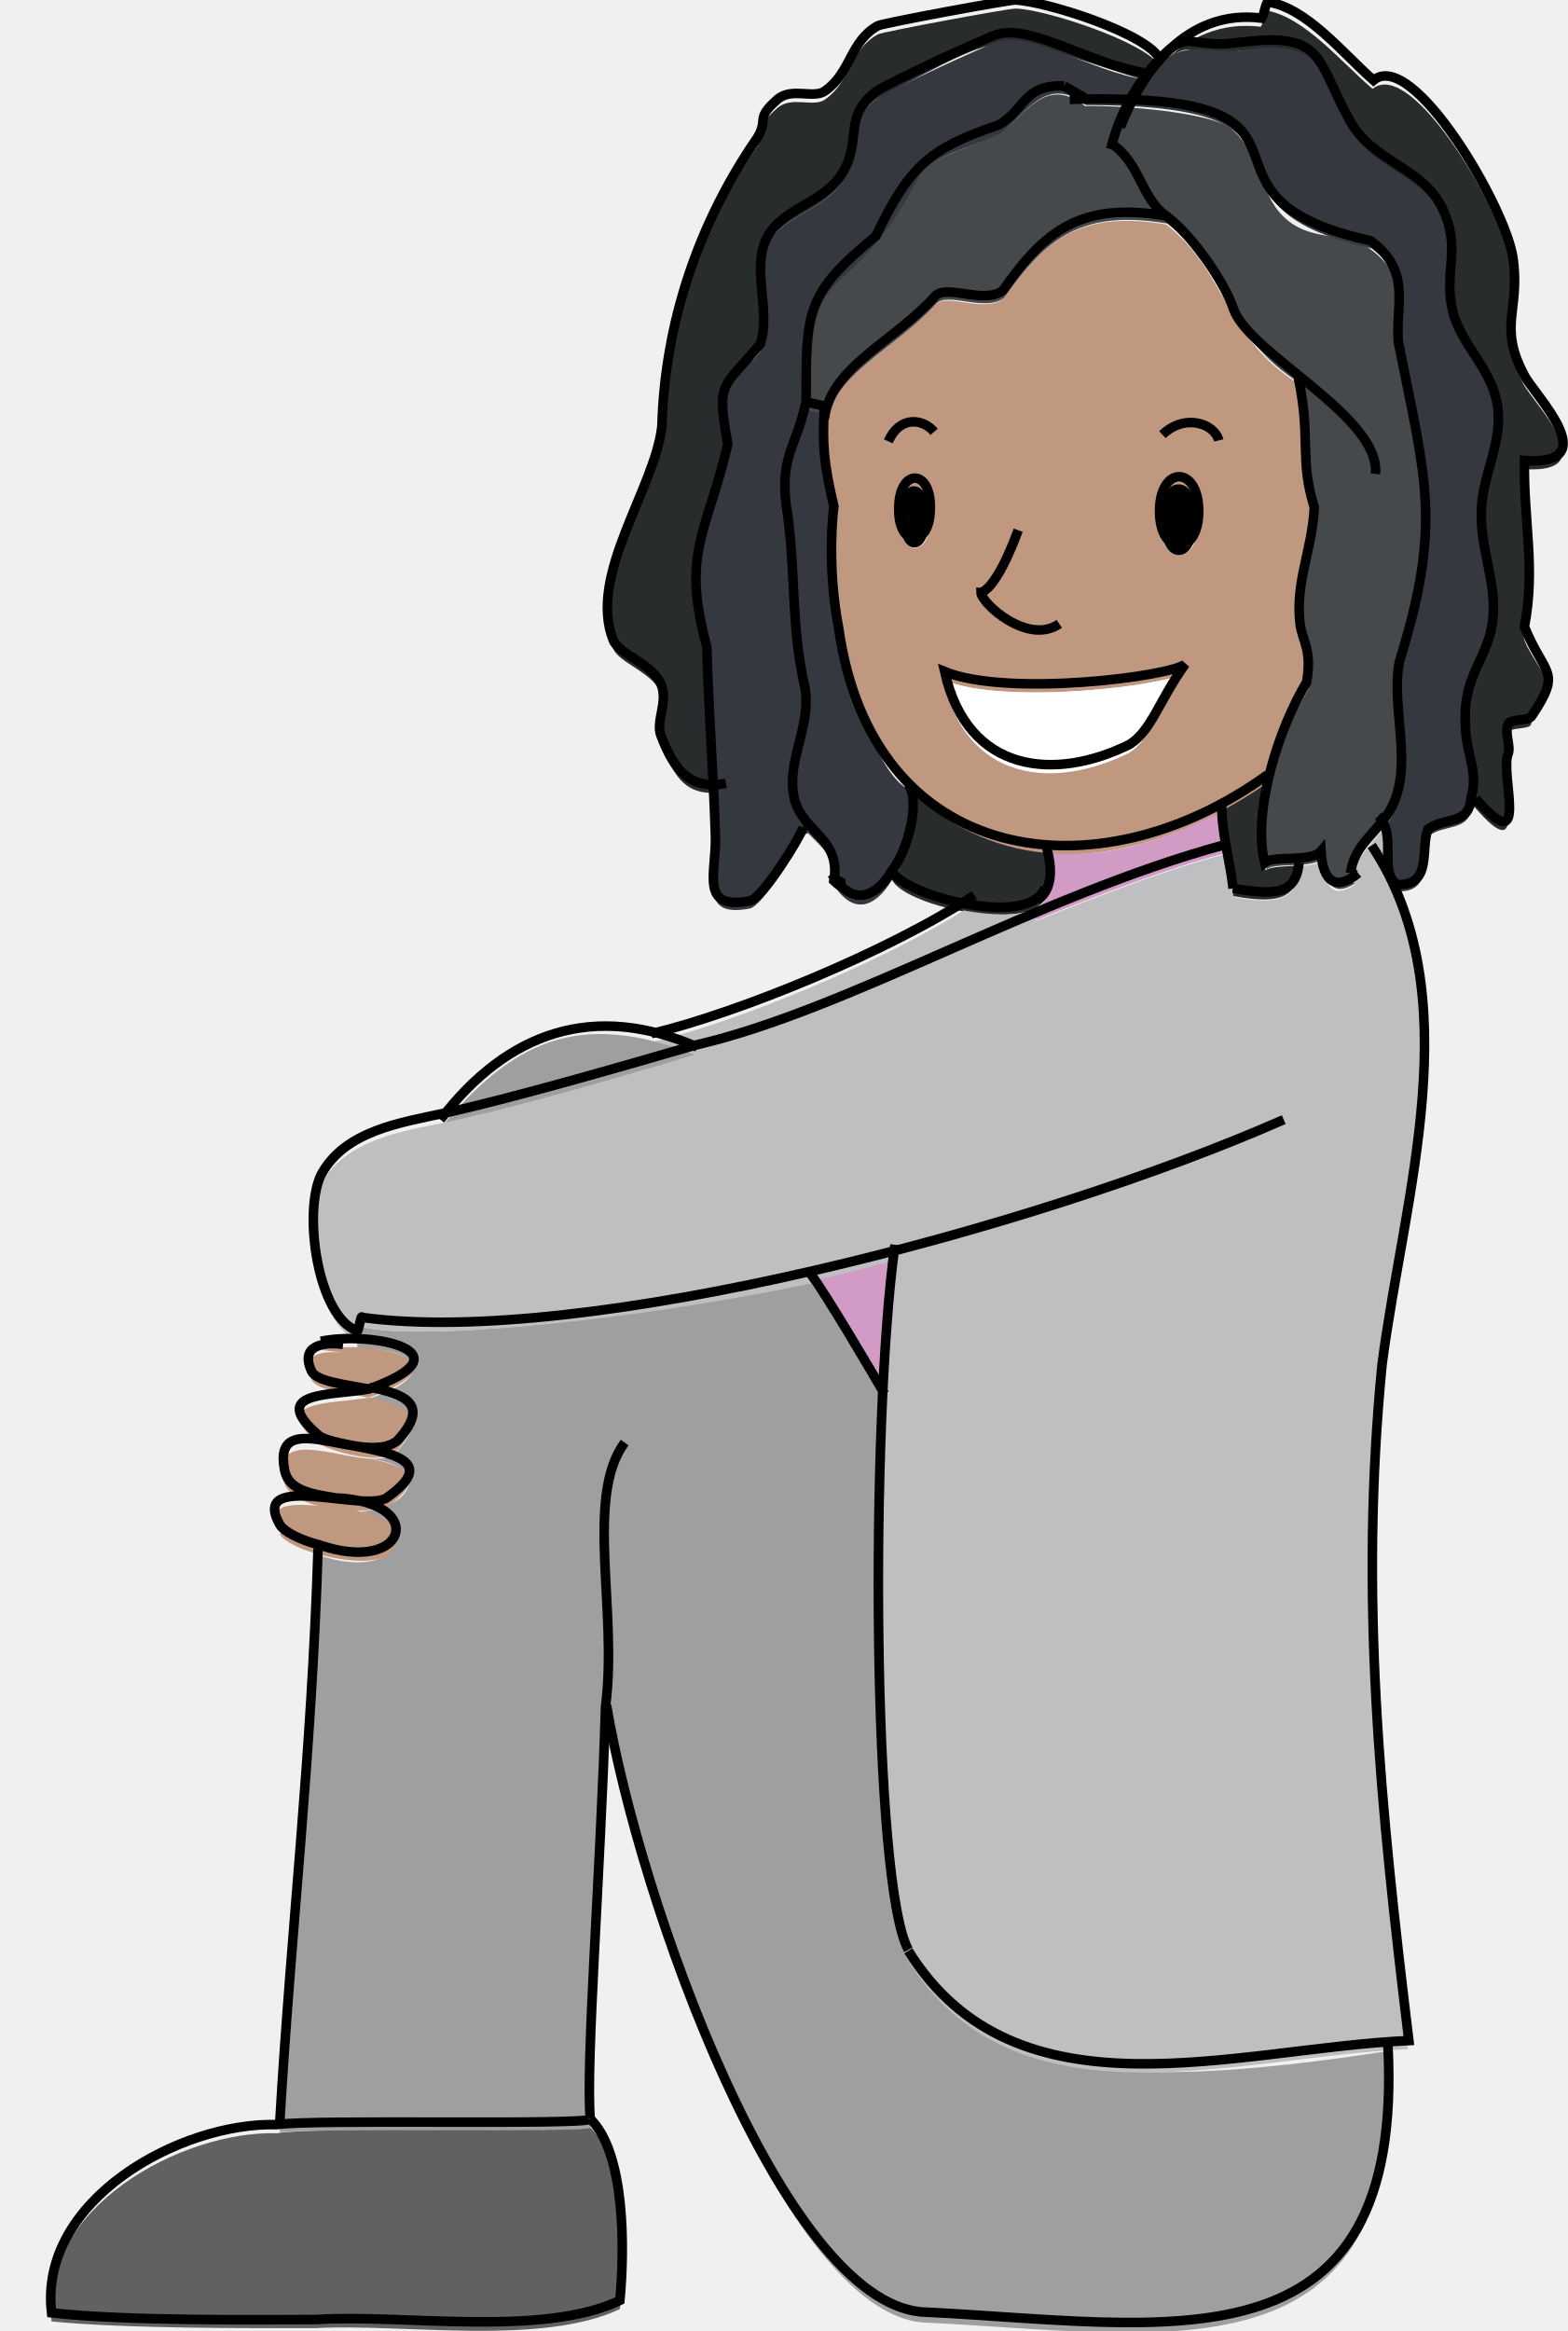
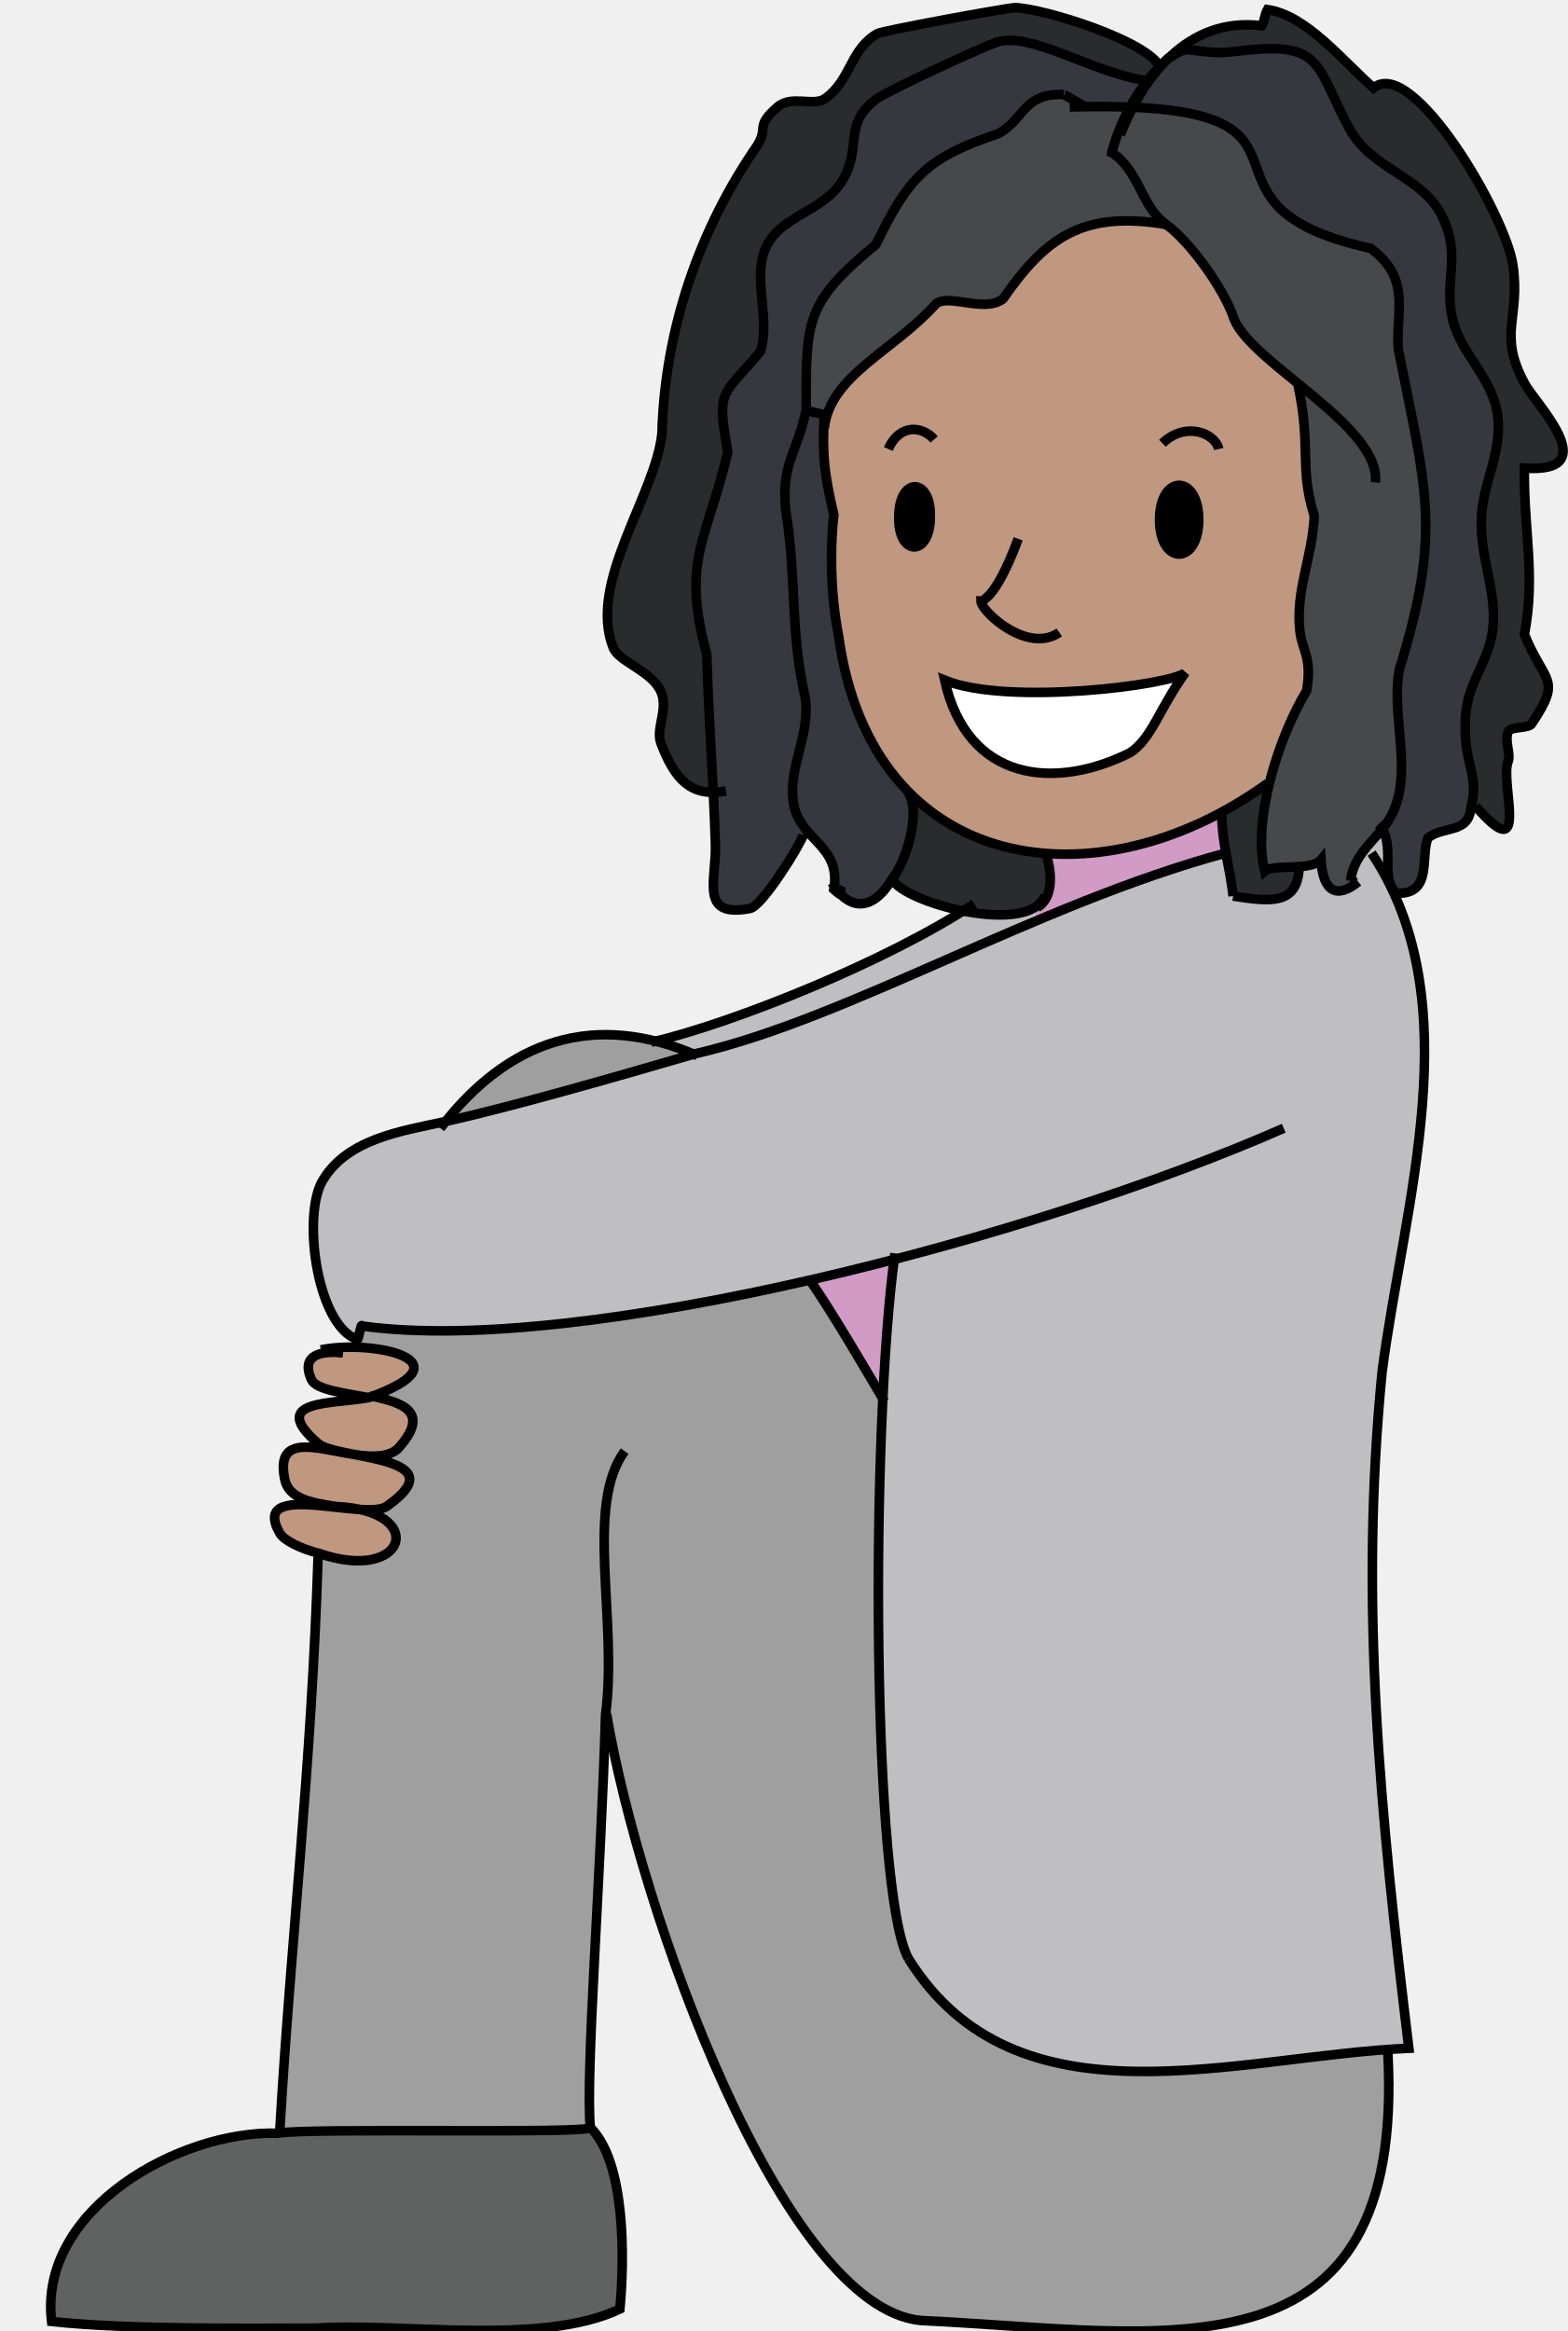
<svg xmlns="http://www.w3.org/2000/svg" id="USA" width="164.1" height="244" viewBox="0 0 164.1 244">
  <defs>
    <style>.cls-1{fill:none;stroke:#000;stroke-miterlimit:10;}.cls-2{fill:#606161;}.cls-2,.cls-3,.cls-4,.cls-5,.cls-6,.cls-7,.cls-8,.cls-9,.cls-10,.cls-11{stroke-width:0px;}.cls-3{fill:#282c2d;}.cls-4{fill:#46494c;}.cls-5{fill:#35393f;}.cls-6{fill:#d29bc6;}.cls-7{fill:#bfbfc1;}.cls-8{fill:#c0977f;}.cls-9{fill:#a09f9f;}.cls-10{fill:#fff;}.cls-11{fill:#010101;}</style>
  </defs>
-   <path class="cls-3" d="m159.5,66.5c.1,1.4,2.6,4.4,2.6,5.1-.2,2.8-1.4,2.7-1.8,4.2-.1.6-2.3.3-2.5.9-.4,1,.3,2.3,0,3.1-.9,2.1,2.4,11.4-3.4,4.7,0,0-.5,0-.5,0,.9-3.2-.7-4.5-.6-8.7,0-4.4,2.5-6.2,2.9-10.1.4-4-1.4-7.4-1.2-11.5.1-3.5,2.2-6.9,1.7-10.7-.5-3.9-3.8-6.4-4.7-10-1-4.1.9-6.5-1-10.6-2-4.5-7.4-5-9.8-9.4-3.4-6.2-2.7-9-10.2-8.3-3.3.3-2.8.5-6.7,0-.5,0-1.2.3-2,.9,2.3-2.2,5.5-3.8,9.7-3.3.3-.5.3-1.2.6-1.7,4,.7,7.8,5.4,11.1,8.2,4.2-3.4,13.9,13.4,14.6,18.6.8,5.5-1.5,7.1,1.2,12.3,1,2,8.7,9.5,0,8.9-.2,6.3,1.1,11.1,0,17.4Z" />
-   <path class="cls-9" d="m63.4,179.5h0c-.6,17-2.1,37.5-1.6,43.2.1.6-29.2,0-32.5.5,1.1-20.6,3.2-38.1,4.1-60.4,9.2,3.1,11.5-4.5,1.8-4.9,6.2,1.7,11.6-4.1,3.6-5.2,1.2,0,2.1,0,2.7-.7,3.6-3.9.6-4.9-2.9-5.6,7.2-2.2,5.4-5.4-1.2-5.2v-.8c.2,0,.4-1.8.5-1.5,6.3,1.6,30-1,47-4.6,1.7,2.4,6.4,10.3,7.5,12.2-.7,57.9-6.9,77.5,52.9,68.2,2.1,35.3-23.2,29.6-48.8,28.4-14.5-1.4-29.4-42.8-32.9-63.5h-.1Z" />
-   <path class="cls-8" d="m127.9,85c-18.3,9.5-36.5,4-40.1-18.4-1.4-6.7-.5-12.7-.5-12.7-1-4.2-1.2-5.8-1.1-9.1h.1c.5-5.4,7.3-8.1,11.6-12.9,1.2-1.3,5.1.9,7.1-.6,4.4-6.3,8.2-9.3,17.1-7.8,6.3,4.9,6.1,11.9,13.9,16.7,0,0,0,0,0,0,1.4,6.5.1,8.6,1.7,13.7-.2,4.4-2,7.8-1.5,12.1,2.9,6.7-2.4,9.2-3.2,16h-.2c-1.7,1.1-3.3,2.1-4.8,2.9Zm-2.4-30.5c0-4.8-4.1-4.8-4.1,0,0,4.8,4.1,4.8,4.1,0Zm-7.3,24.3c2.3-1.4,3-4.5,5.8-8.4-1.3,1.3-18.6,3.5-25.2.8,2.3,10.6,11.6,11.4,19.4,7.6Zm-20.8-24.6c0-4.2-3.4-4.2-3.3,0,0,4.2,3.4,4.2,3.3,0Z" />
-   <path class="cls-3" d="m135.9,90.6c.1,3.9-2.8,3.9-6.8,3.2-.3-2.9-1.2-5.6-1.2-8.9,1.6-.9,3.2-1.8,4.8-3h.2c-.6,3.3-1,7.1-.4,9.2.5-.4,2-.4,3.4-.5Z" />
-   <path class="cls-6" d="m128.3,89.3c-6.4,1.7-13.3,4.4-19.8,7l-.4-1.1c2.8-.9,1.6-5.1,1.5-5.9,5.3.5,11.4-.7,18.3-4.4,0,1.7.2,3.1.4,4.4Z" />
-   <path class="cls-11" d="m123.4,50.7c2.7,0,2.6,7.5,0,7.4-2.6,0-2.6-7.5,0-7.4Z" />
-   <path class="cls-10" d="m124,70.4c-2.8,3.9-3.5,6.9-5.8,8.4-7.8,3.9-17,3.1-19.4-7.6,6.6,2.7,23.8.5,25.2-.8Z" />
-   <path class="cls-3" d="m121.5,6.9c-.5.5-.9,1-1.4,1.6-16.7-5.2-13.3-6-28.4,1.9-3.5,2.7-1.4,5-3.5,8.5-2.1,3.4-6.6,3.6-8.1,7.2-1.7,8.1,2.7,8-4.3,15.3.8,7.6-.5,10-2.9,16.6.1,8.4,1.9,16.9,1.7,25-3.1,0-4.1-2-5.4-5.1-.6-1.5.8-3.5,0-5.4-1-2.2-4.4-3.1-5-4.6-2.7-6.8,4.4-15.9,5.1-22.4.3-10.9,3.9-21.4,10-30.2,1.2-2-.3-1.9,2.1-4,1.5-1.3,3.8,0,5-.9,2.7-1.9,2.6-5.2,5.5-6.8.6-.3,13.6-2.7,14.4-2.7,2.9,0,13.7,3.5,15.1,6Z" />
-   <path class="cls-4" d="m146.5,70.2c4.6-14.5,2.8-18.9-.1-33.5-.3-4.1,1.4-7.4-2.9-10.6-2.7-2-6.3-.6-9.2-3.5-2.5-2.5-2.4-6.8-5.5-9.2-2.1-1.6-11.2-2.4-15.2-2.3h0c-4.2-3.3-6.2,1-9,2.9-2.4,1.3-6.1,2-8.2,4-8.3,16-12,7.2-11.8,24.9l1.7.4c0,.5,0,1,0,1.4h.1c.5-5.4,7.3-8.1,11.6-12.9,1.2-1.3,5.1.9,7.1-.6,4.4-6.3,8.2-9.3,17.1-7.8,6.3,4.9,6.1,11.9,13.9,16.7,0,0,0,0,0,0,1.4,6.5.1,8.6,1.7,13.7-.2,4.4-2,7.8-1.5,12.1.2,1.9,1.3,2.7.7,6.2-2.9,4.8-5.7,13.4-4.4,18.9.9-.8,4.9,0,5.9-1.2.2,3.1,1.4,4.1,3.6,2.5l-.6-.2c.3-2.4,1.9-3.7,3.3-5.4,3.9-4.6.8-11.3,1.8-16.7Z" />
-   <path class="cls-4" d="m146.3,93.4c-.3-.6-.5-1.2-.9-1.7,0,.9.2,1.6.9,1.7Z" />
-   <path class="cls-3" d="m109.2,94.4c-2.6,3.1-14.6.3-15.8-2.3h0s0,0,0,0h0c1.6-2,3-7.1,1.7-9l.3-.3c3.6,3.4,8.4,6,14.3,6.5-.2.9,1.3,2.8-.4,5Z" />
-   <path class="cls-7" d="m148.9,118.7c.3-10.8.2-16.3-2.6-25.3-1.8-1.1-.2-4.6-1.6-6.5-1.3,1.7-2.9,3-3.3,5.4l.6.2c-2.2,1.6-3.4.6-3.6-2.5-.4.5-1.4.6-2.5.7.1,3.9-2.8,3.9-6.8,3.2-.1-1.4-.5-2.9-.8-4.5-6.4,1.7-13.3,4.4-19.8,7l-.4-1.1c-1.6.6-4.5.5-7.2,0-8.5,5.4-24.1,11.8-32.4,13.7,1.3.3,2.8.8,4.3,1.4-8.6,2.6-19.4,5.7-26.2,7.1-4.5.9-10.5,1.8-13,6.5-1.9,4-.3,14.9,3.8,16.3.2.2.4-1.8.5-1.4,7.7,1.9,39.2-2,55.6-6.7-2.3,18.5-2.2,66.3,1.5,72.9,11.3,18.2,34.3,10.2,52.4,9.4-4.6-32.8-5.7-63.3,1.4-95.6Z" />
-   <path class="cls-11" d="m95.7,50.9c2.2,0,2.2,6.5,0,6.4-2.1,0-2.1-6.5,0-6.4Z" />
-   <path class="cls-5" d="m156.8,43.4c-.5-3.9-3.8-6.4-4.7-10-1-4.1.9-6.5-1-10.6-2-4.5-7.4-5-9.8-9.4-3.4-6.2-2.7-9-10.2-8.3-4.6,1-7.7-1.9-11,3.3-6.1-1-12.1-5.2-15.7-4-1.3.4-11.5,5.1-12.7,6-3.5,2.7-1.4,5-3.5,8.5-2.1,3.4-6.6,3.6-8.1,7.2-1.3,3.2.6,7.4-.5,10.7-4,4.8-4.6,3.8-3.4,10.5-2.2,9.4-4.9,11.3-2.2,21.2.2,7.2.7,13.1.9,19.9.1,3.8-1.7,7.7,3.6,6.7,1.3-.2,5.3-6.7,5.6-7.7l.5-.2c1.4,1.5,3.1,2.6,2.8,5.6,1.9,2.8,4.1,2.4,6-.7h0c1.6-2,3-7.1,1.7-9l.3-.3c-5.5-2.4-9.8-23.8-8-29-1.1-4.7-1.2-6.5-1-10.5l-1.7-.4c-.1-17.7,3.5-8.9,11.8-24.9,2.1-2.1,5.8-2.7,8.2-4,2.7-2,4.8-6.3,9-3h0c28.5,0,8.6,10.3,29.9,15,4.3,3.2,2.6,6.5,2.9,10.6.3,4.2,1.3,7.3,2.3,11.5,2.4,9.1-.7,13.7-2.2,22-1,5.4,2.1,12.1-1.8,16.7,1.2,2.3.2,4.6,1.6,6.5,3.7.1,2.4-3.8,3.2-5.8,1.7-1.3,4.3-.4,4.5-3.2.9-3.2-.7-4.5-.6-8.7,0-4.4,2.5-6.2,2.9-10.1.4-4-1.4-7.4-1.2-11.5.1-3.5,2.2-6.9,1.7-10.7Z" />
-   <path class="cls-6" d="m93.5,132c-.5,2.9-.8,8-1.1,14.3-1.1-1.9-5.8-9.8-7.5-12.2,2.8-.6,5.4-1.3,8.6-2.1Z" />
-   <path class="cls-9" d="m68.5,109c1.3.3,2.8.8,4.3,1.4-8.6,2.6-19.4,5.7-26.2,7.1,6.4-7.5,12.4-10.9,21.9-8.5Z" />
-   <path class="cls-2" d="m61.8,222.7c3.7,3.6,3.6,13.8,3.1,19-8.2,3.9-22.8,1.5-31.8,2-5.6,0-19.6.1-27.7-.7-1.4-11.8,13.6-20,23.6-19.7,3.3-.7,32.7,0,32.8-.6Z" />
-   <path class="cls-8" d="m41.5,151.9c3.6-3.9.6-4.9-2.9-5.6,10.9-3.9.2-6.1-5-5l2.3.3c-2.1-.2-4.5,0-3.3,2.8.5,1.1,3.4,1.4,6,1.9-3.9.7-10.6.2-5.3,4.8,1,.6,6.5,2.5,8.2.8Z" />
-   <path class="cls-8" d="m29.3,160.6c.4.7,2.1,1.6,4.1,2.1h0c3.6,1,8.1,1.2,8.1-1.5,0-2.6-3.3-2.9-6.3-3.4-3.9-.4-7.9-.9-5.8,2.7Z" />
-   <path class="cls-8" d="m29.7,155c.6,3.2,8.8,3.6,10.9,2.7,4.4-3.2,1.6-4.3-1.8-5-4-.2-10.2-3.1-9.1,2.3Z" />
-   <path class="cls-1" d="m134.4,117.2c-25.9,11.4-73.4,23.9-96.5,20.7-.1-.4-.4,1.7-.5,1.4-4.1-1.4-5.7-12.3-3.8-16.3,2.5-4.7,8.5-5.5,13-6.5,6.8-1.5,17.6-4.6,26.2-7.1,16.1-3.7,35.6-15.6,55.5-21" />
-   <path class="cls-1" d="m143.6,88.5c10.4,15.6,3.4,36.6,1.1,54.3-2.4,24.3-.2,46.1,2.8,70.8-18.1.8-41.1,8.8-52.4-9.4" />
-   <path class="cls-1" d="m93.7,130.3c-2.6,18.6-2.4,66.9,1.4,73.8" />
-   <path class="cls-1" d="m61.8,221.8c0,.7-29.4,0-32.8.6-10.1-.3-25,7.9-23.6,19.7,8.1.9,22.1.7,27.7.7,9-.6,23.6,1.9,31.8-2,.5-5.3.6-15.4-3.1-19" />
-   <path class="cls-1" d="m33.3,162.1c-.7,22.2-2.8,39.4-4,59.9" />
-   <path class="cls-1" d="m61.8,221.8c-.5-5.7,1.1-26.2,1.6-43.2h0c1.3-10-2.2-21.9,2-27.6" />
-   <path class="cls-1" d="m73,109.6c-10.7-4.7-19.8-1.7-26.9,7.6" />
-   <path class="cls-1" d="m145.3,213.9c1.9,35.2-23.3,29.3-48.9,28.1-14.5-1.4-29.4-42.8-32.9-63.5" />
-   <line class="cls-1" x1="135.9" y1="89.8" x2="135.9" y2="90.2" />
-   <line class="cls-1" x1="109.6" y1="88.8" x2="109.6" y2="88.5" />
-   <path class="cls-1" d="m95.1,82.2s.3-.3.3-.3" />
-   <line class="cls-1" x1="93.4" y1="91.2" x2="93.4" y2="91.2" />
-   <path class="cls-1" d="m141.4,91.4s.6.2.6.2" />
-   <line class="cls-1" x1="153.9" y1="83.5" x2="154.5" y2="83.6" />
-   <line class="cls-1" x1="135.9" y1="39.4" x2="136" y2="39.4" />
-   <path class="cls-1" d="m132.7,81.1s.2,0,.2,0" />
-   <line class="cls-1" x1="111.4" y1="9" x2="113.5" y2="10.2" />
-   <line class="cls-1" x1="86.2" y1="43.9" x2="86.3" y2="43.9" />
-   <line class="cls-1" x1="84.5" y1="42.1" x2="86.3" y2="42.5" />
-   <path class="cls-1" d="m84.1,86.5s.5-.2.5-.2" />
-   <path class="cls-1" d="m86.3,42.5c-.2,4-.1,5.8,1,10.5,0,0-.8,6,.5,12.7,3.5,25.1,27.1,28.3,44.9,15.4" />
-   <path class="cls-1" d="m93,46.2c1.2-2.7,3.6-2.4,4.8-1" />
-   <path class="cls-1" d="m121.7,45.5c2.4-2.3,5.5-1.1,5.9.6" />
-   <path class="cls-1" d="m129.1,93c-.3-2.9-1.2-5.6-1.2-8.9" />
-   <path class="cls-1" d="m109.6,88.8c.1.5,1.2,4-1,5.4" />
-   <path class="cls-1" d="m97.4,53.2c0,4.2-3.4,4.2-3.3,0,0-4.2,3.4-4.2,3.3,0Z" />
-   <path class="cls-1" d="m125.5,53.5c0,4.8-4.1,4.8-4.1,0,0-4.8,4.1-4.8,4.1,0Z" />
-   <path class="cls-1" d="m106.6,55.5c-2.4,6.5-3.9,6.5-3.9,6.5,0,1.1,4.9,5.6,8.2,3.3" />
-   <path class="cls-1" d="m98.9,70.3c6.6,2.7,23.8.5,25.2-.8-2.8,3.9-3.5,6.9-5.8,8.4-7.8,3.9-17,3.1-19.4-7.6Z" />
-   <path class="cls-1" d="m111.4,9c-4.3-.2-4.1,2.6-6.9,4.1-7.5,2.5-9.4,4.6-12.8,11.6-7.4,6.1-7.3,7.9-7.3,17.3-1,4.8-2.7,5.6-2.1,10.8,1.1,6.8.4,12.4,2,19.3.6,4-1.9,7.4-1.2,11.2.7,3.8,5,4.3,4.2,8.9,1.2,1.1.5.2.8-.4" />
-   <path class="cls-1" d="m141.4,91.4c.3-2.4,1.9-3.7,3.3-5.4,3.9-4.6.8-11.3,1.8-16.7,4.5-14.5,2.8-18.9-.1-33.5-.3-4.1,1.4-7.4-2.9-10.6-21.7-4.8-.7-15.6-31.5-14.8" />
-   <path class="cls-1" d="m122.4,5.2c-3,2.7-5.2,6.5-6.1,10.4" />
-   <path class="cls-1" d="m144.3,85.4c2,1.9,0,5.9,2,7.2,3.7.1,2.4-3.8,3.2-5.8,1.7-1.3,4.3-.4,4.5-3.2.9-3.2-.7-4.5-.6-8.7,0-4.4,2.5-6.2,2.9-10.1.4-4-1.4-7.4-1.2-11.5.1-3.5,2.2-6.9,1.7-10.7-.5-3.9-3.8-6.4-4.7-10-1-4.1.9-6.5-1-10.6-2-4.5-7.4-5-9.8-9.4-3.4-6.2-2.7-9-10.2-8.3-3.3.3-2.8.5-6.7,0-.5,0-1.2.3-2,.9" />
-   <path class="cls-1" d="m120.3,7.7c-6.1-.9-12.3-5.2-15.9-4.1-1.3.4-11.5,5.1-12.7,6-3.5,2.7-1.4,5-3.5,8.5-2.1,3.4-6.6,3.6-8.1,7.2-1.3,3.2.6,7.4-.5,10.7-4,4.8-4.6,3.8-3.4,10.5-2.2,9.4-4.9,11.3-2.2,21.2.2,7.2.7,13.1.9,19.9.1,3.8-1.7,7.7,3.6,6.7,1.3-.2,5.3-6.7,5.6-7.7" />
-   <path class="cls-1" d="m154.5,83.6c5.8,6.7,2.5-2.5,3.4-4.7.3-.8-.4-2.1,0-3.1.2-.6,2.3-.3,2.5-.9,3.2-4.8,1.3-4.1-.8-9.3,1.2-6.2-.1-11,0-17.4,8.6.6,1-6.9,0-8.9-2.8-5.2-.4-6.8-1.2-12.3-.7-5.2-10.5-22-14.6-18.6-3.3-2.9-7-7.6-11.1-8.2-.3.5-.3,1.2-.6,1.7-7.8-1-12.5,5.5-14.8,11.4" />
-   <path class="cls-1" d="m76,82c-3.7.7-5.4-1.3-6.8-5-.6-1.5.8-3.5,0-5.4-1-2.2-4.4-3.1-5-4.6-2.7-6.8,4.4-15.9,5.1-22.4.3-10.9,3.9-21.4,10-30.2,1.2-2-.3-1.9,2.1-4,1.5-1.3,3.8,0,5-.9,2.7-1.9,2.6-5.2,5.5-6.8.6-.3,13.6-2.7,14.4-2.7,3,.1,14,3.5,15.2,6.3" />
-   <path class="cls-1" d="m122.1,22.6c-8.9-1.5-12.7,1.5-17.1,7.8-2,1.5-5.9-.7-7.1.6-4.3,4.8-11,7.4-11.6,12.9" />
-   <path class="cls-1" d="m116.3,15c3.1,2,3.1,5.7,5.8,7.6,2.5,1.8,6.1,6.8,7.1,9.9,1.9,4.7,15.4,11.2,14.8,17.1" />
-   <path class="cls-1" d="m135.9,39.4c1.4,6.5.1,8.6,1.7,13.7-.2,4.4-2,7.8-1.5,12.1.2,1.9,1.3,2.7.7,6.2-2.9,4.8-5.7,13.4-4.4,18.9.9-.8,4.9,0,5.9-1.2.2,3.4,1.7,4.1,3.9,2.3" />
-   <path class="cls-1" d="m87.1,91.5c1.8,3,4.3,3,6.3-.4h0c1.6-2,3-7.1,1.7-9" />
-   <path class="cls-1" d="m109.4,92.9c-1.5,4.4-14.9.8-16-1.7" />
-   <path class="cls-1" d="m129.1,93c3.9.6,6.6.9,6.9-2.7" />
-   <path class="cls-1" d="m102,93.7c-8.9,5.9-24.9,12.4-33.8,14.5" />
-   <path class="cls-1" d="m92.7,145.9s0,0,0,0" />
-   <path class="cls-1" d="m84.7,133.1c2,2.7,6.6,10.6,7.9,12.8" />
-   <path class="cls-1" d="m38.6,145.4c-2.6-.5-5.5-.8-6-1.9-1.2-2.7,1.2-3,3.3-2.8" />
-   <path class="cls-1" d="m33.6,140.4c5.3-1.1,15.9,1.1,5,5-3.9.7-10.6.2-5.3,4.8,1.9,1.7,14.7,1.2,7.3,6.5-2.1,1.8-14.6-2.9-11.3,2.9.4.7,2.1,1.6,4.1,2.1h0c9.2,3.2,11.5-4.5,1.8-4.9-2.6-.4-5-.8-5.4-2.9-1.4-7,8.4-.3,11.8-3.1,3.6-3.9.6-4.9-2.9-5.6" />
-   <line class="cls-1" x1="35.9" y1="140.7" x2="33.6" y2="140.4" />
+   <path class="cls-3" d="M159.5,66.3c.1,1.4,2.6,4.4,2.6,5.1-.2,2.8-1.4,2.7-1.8,4.2-.1.6-2.3.3-2.5.9-.4,1,.3,2.3,0,3.1-.9,2.1,2.4,11.4-3.4,4.7,0,0-.5,0-.5,0,.9-3.2-.7-4.5-.6-8.7,0-4.4,2.5-6.2,2.9-10.1.4-4-1.4-7.4-1.2-11.5.1-3.5,2.2-6.9,1.7-10.7-.5-3.9-3.8-6.4-4.7-10-1-4.1.9-6.5-1-10.6-2-4.5-7.4-5-9.8-9.4-3.4-6.2-2.7-9-10.2-8.3-3.3.3-2.8.5-6.7,0-.5,0-1.2.3-2,.9,2.3-2.2,5.5-3.8,9.7-3.3.3-.5.3-1.2.6-1.7,4,.7,7.8,5.4,11.1,8.2,4.2-3.4,13.9,13.4,14.6,18.6.8,5.5-1.5,7.1,1.2,12.3,1,2,8.7,9.5,0,8.9-.2,6.3,1.1,11.1,0,17.4Z" />
+   <path class="cls-9" d="M63.4,179.3h0c-.6,17-2.1,37.5-1.6,43.2.1.6-29.2,0-32.5.5,1.1-20.6,3.2-38.1,4.1-60.4,9.2,3.1,11.5-4.5,1.8-4.9,6.2,1.7,11.6-4.1,3.6-5.2,1.2,0,2.1,0,2.7-.7,3.6-3.9.6-4.9-2.9-5.6,7.2-2.2,5.4-5.4-1.2-5.2v-.8c.2,0,.4-1.8.5-1.5,6.3,1.6,30-1,47-4.6,1.7,2.4,6.4,10.3,7.5,12.2-.7,57.9-6.9,77.5,52.9,68.2,2.1,35.3-23.2,29.6-48.8,28.4-14.5-1.4-29.4-42.8-32.9-63.5h-.1Z" />
+   <path class="cls-8" d="M127.9,84.8c-18.3,9.5-36.5,4-40.1-18.4-1.4-6.7-.5-12.7-.5-12.7-1-4.2-1.2-5.8-1.1-9.1h.1c.5-5.4,7.3-8.1,11.6-12.9,1.2-1.3,5.1.9,7.1-.6,4.4-6.3,8.2-9.3,17.1-7.8,6.3,4.9,6.1,11.9,13.9,16.7,0,0,0,0,0,0,1.4,6.5.1,8.6,1.7,13.7-.2,4.4-2,7.8-1.5,12.1,2.9,6.7-2.4,9.2-3.2,16h-.2c-1.7,1.1-3.3,2.1-4.8,2.9ZM125.5,54.3c0-4.8-4.1-4.8-4.1,0,0,4.8,4.1,4.8,4.1,0ZM118.2,78.6c2.3-1.4,3-4.5,5.8-8.4-1.3,1.3-18.6,3.5-25.2.8,2.3,10.6,11.6,11.4,19.4,7.6ZM97.4,54c0-4.2-3.4-4.2-3.3,0,0,4.2,3.4,4.2,3.3,0Z" />
+   <path class="cls-3" d="M135.9,90.5c.1,3.9-2.8,3.9-6.8,3.2-.3-2.9-1.2-5.6-1.2-8.9,1.6-.9,3.2-1.8,4.8-3h.2c-.6,3.3-1,7.1-.4,9.2.5-.4,2-.4,3.4-.5Z" />
+   <path class="cls-6" d="M128.3,89.2c-6.4,1.7-13.3,4.4-19.8,7l-.4-1.1c2.8-.9,1.6-5.1,1.5-5.9,5.3.5,11.4-.7,18.3-4.4,0,1.7.2,3.1.4,4.4Z" />
+   <path class="cls-11" d="M123.4,50.6c2.7,0,2.6,7.5,0,7.4-2.6,0-2.6-7.5,0-7.4Z" />
+   <path class="cls-10" d="M124,70.2c-2.8,3.9-3.5,6.9-5.8,8.4-7.8,3.9-17,3.1-19.4-7.6,6.6,2.7,23.8.5,25.2-.8Z" />
+   <path class="cls-3" d="M121.5,6.7c-.5.5-.9,1-1.4,1.6-16.7-5.2-13.3-6-28.4,1.9-3.5,2.7-1.4,5-3.5,8.5-2.1,3.4-6.6,3.6-8.1,7.2-1.7,8.1,2.7,8-4.3,15.3.8,7.6-.5,10-2.9,16.6.1,8.4,1.9,16.9,1.7,25-3.1,0-4.1-2-5.4-5.1-.6-1.5.8-3.5,0-5.4-1-2.2-4.4-3.1-5-4.6-2.7-6.8,4.4-15.9,5.1-22.4.3-10.9,3.9-21.4,10-30.2,1.2-2-.3-1.9,2.1-4,1.5-1.3,3.8,0,5-.9,2.7-1.9,2.6-5.2,5.5-6.8.6-.3,13.6-2.7,14.4-2.7,2.9,0,13.7,3.5,15.1,6Z" />
+   <path class="cls-4" d="M146.5,70.1c4.6-14.5,2.8-18.9-.1-33.5-.3-4.1,1.4-7.4-2.9-10.6-2.7-2-6.3-.6-9.2-3.5-2.5-2.5-2.4-6.8-5.5-9.2-2.1-1.6-11.2-2.4-15.2-2.3h0c-4.2-3.3-6.2,1-9,2.9-2.4,1.3-6.1,2-8.2,4-8.3,16-12,7.2-11.8,24.9l1.7.4c0,.5,0,1,0,1.4h.1c.5-5.4,7.3-8.1,11.6-12.9,1.2-1.3,5.1.9,7.1-.6,4.4-6.3,8.2-9.3,17.1-7.8,6.3,4.9,6.1,11.9,13.9,16.7,0,0,0,0,0,0,1.4,6.5.1,8.6,1.7,13.7-.2,4.4-2,7.8-1.5,12.1.2,1.9,1.3,2.7.7,6.2-2.9,4.8-5.7,13.4-4.4,18.9.9-.8,4.9,0,5.9-1.2.2,3.1,1.4,4.1,3.6,2.5l-.6-.2c.3-2.4,1.9-3.7,3.3-5.4,3.9-4.6.8-11.3,1.8-16.7Z" />
+   <path class="cls-4" d="M146.3,93.3c-.3-.6-.5-1.2-.9-1.7,0,.9.2,1.6.9,1.7Z" />
+   <path class="cls-3" d="M109.2,94.3c-2.6,3.1-14.6.3-15.8-2.3h0s0,0,0,0h0c1.6-2,3-7.1,1.7-9l.3-.3c3.6,3.4,8.4,6,14.3,6.5-.2.9,1.3,2.8-.4,5Z" />
+   <path class="cls-7" d="M148.9,118.6c.3-10.8.2-16.3-2.6-25.3-1.8-1.1-.2-4.6-1.6-6.5-1.3,1.7-2.9,3-3.3,5.4l.6.2c-2.2,1.6-3.4.6-3.6-2.5-.4.5-1.4.6-2.5.7.1,3.9-2.8,3.9-6.8,3.2-.1-1.4-.5-2.9-.8-4.5-6.4,1.7-13.3,4.4-19.8,7l-.4-1.1c-1.6.6-4.5.5-7.2,0-8.5,5.4-24.1,11.8-32.4,13.7,1.3.3,2.8.8,4.3,1.4-8.6,2.6-19.4,5.7-26.2,7.1-4.5.9-10.5,1.8-13,6.5-1.9,4-.3,14.9,3.8,16.3.2.2.4-1.8.5-1.4,7.7,1.9,39.2-2,55.6-6.7-2.3,18.5-2.2,66.3,1.5,72.9,11.3,18.2,34.3,10.2,52.4,9.4-4.6-32.8-5.7-63.3,1.4-95.6Z" />
+   <path class="cls-11" d="M95.7,50.7c2.2,0,2.2,6.5,0,6.4-2.1,0-2.1-6.5,0-6.4Z" />
+   <path class="cls-5" d="M156.8,43.3c-.5-3.9-3.8-6.4-4.7-10-1-4.1.9-6.5-1-10.6-2-4.5-7.4-5-9.8-9.4-3.4-6.2-2.7-9-10.2-8.3-4.6,1-7.7-1.9-11,3.3-6.1-1-12.1-5.2-15.7-4-1.3.4-11.5,5.1-12.7,6-3.5,2.7-1.4,5-3.5,8.5-2.1,3.4-6.6,3.6-8.1,7.2-1.3,3.2.6,7.4-.5,10.7-4,4.8-4.6,3.8-3.4,10.5-2.2,9.4-4.9,11.3-2.2,21.2.2,7.2.7,13.1.9,19.9.1,3.8-1.7,7.7,3.6,6.7,1.3-.2,5.3-6.7,5.6-7.7l.5-.2c1.4,1.5,3.1,2.6,2.8,5.6,1.9,2.8,4.1,2.4,6-.7h0c1.6-2,3-7.1,1.7-9l.3-.3c-5.5-2.4-9.8-23.8-8-29-1.1-4.7-1.2-6.5-1-10.5l-1.7-.4c-.1-17.7,3.5-8.9,11.8-24.9,2.1-2.1,5.8-2.7,8.2-4,2.7-2,4.8-6.3,9-3h0c28.5,0,8.6,10.3,29.9,15,4.3,3.2,2.6,6.5,2.9,10.6.3,4.2,1.3,7.3,2.3,11.5,2.4,9.1-.7,13.7-2.2,22-1,5.4,2.1,12.1-1.8,16.7,1.2,2.3.2,4.6,1.6,6.5,3.7.1,2.4-3.8,3.2-5.8,1.7-1.3,4.3-.4,4.5-3.2.9-3.2-.7-4.5-.6-8.7,0-4.4,2.5-6.2,2.9-10.1.4-4-1.4-7.4-1.2-11.5.1-3.5,2.2-6.9,1.7-10.7Z" />
+   <path class="cls-6" d="M93.5,131.9c-.5,2.9-.8,8-1.1,14.3-1.1-1.9-5.8-9.8-7.5-12.2,2.8-.6,5.4-1.3,8.6-2.1Z" />
+   <path class="cls-9" d="M68.5,108.9c1.3.3,2.8.8,4.3,1.4-8.6,2.6-19.4,5.7-26.2,7.1,6.4-7.5,12.4-10.9,21.9-8.5Z" />
+   <path class="cls-2" d="M61.8,222.5c3.7,3.6,3.6,13.8,3.1,19-8.2,3.9-22.8,1.5-31.8,2-5.6,0-19.6.1-27.7-.7-1.4-11.8,13.6-20,23.6-19.7,3.3-.7,32.7,0,32.8-.6Z" />
+   <path class="cls-8" d="M41.5,151.8c3.6-3.9.6-4.9-2.9-5.6,10.9-3.9.2-6.1-5-5l2.3.3c-2.1-.2-4.5,0-3.3,2.8.5,1.1,3.4,1.4,6,1.9-3.9.7-10.6.2-5.3,4.8,1,.6,6.5,2.5,8.2.8Z" />
+   <path class="cls-8" d="M29.3,160.5c.4.7,2.1,1.6,4.1,2.1h0c3.6,1,8.1,1.2,8.1-1.5,0-2.6-3.3-2.9-6.3-3.4-3.9-.4-7.9-.9-5.8,2.7Z" />
+   <path class="cls-8" d="M29.7,154.9c.6,3.2,8.8,3.6,10.9,2.7,4.4-3.2,1.6-4.3-1.8-5-4-.2-10.2-3.1-9.1,2.3Z" />
+   <path class="cls-1" d="M134.4,118.1c-25.9,11.4-73.4,23.9-96.5,20.7-.1-.4-.4,1.7-.5,1.4-4.1-1.4-5.7-12.3-3.8-16.3,2.5-4.7,8.5-5.5,13-6.5,6.8-1.5,17.6-4.6,26.2-7.1,16.1-3.7,35.6-15.6,55.5-21" />
+   <path class="cls-1" d="M143.6,89.3c10.4,15.6,3.4,36.6,1.1,54.3-2.4,24.3-.2,46.1,2.8,70.8-18.1.8-41.1,8.8-52.4-9.4" />
+   <path class="cls-1" d="M93.7,131.2c-2.6,18.6-2.4,66.9,1.4,73.8" />
+   <path class="cls-1" d="M61.8,222.7c0,.7-29.4,0-32.8.6-10.1-.3-25,7.9-23.6,19.7,8.1.9,22.1.7,27.7.7,9-.6,23.6,1.9,31.8-2,.5-5.3.6-15.4-3.1-19" />
+   <path class="cls-1" d="M33.3,163c-.7,22.2-2.8,39.4-4,59.9" />
+   <path class="cls-1" d="M61.8,222.7c-.5-5.7,1.1-26.2,1.6-43.2h0c1.3-10-2.2-21.9,2-27.6" />
+   <path class="cls-1" d="M73,110.5c-10.7-4.7-19.8-1.7-26.9,7.6" />
+   <path class="cls-1" d="M145.3,214.8c1.9,35.2-23.3,29.3-48.9,28.1-14.5-1.4-29.4-42.8-32.9-63.5" />
+   <line class="cls-1" x1="135.9" y1="90.6" x2="135.9" y2="91.1" />
+   <line class="cls-1" x1="109.6" y1="89.6" x2="109.6" y2="89.4" />
+   <path class="cls-1" d="M95.1,83.1s.3-.3.3-.3" />
+   <line class="cls-1" x1="93.4" y1="92.1" x2="93.4" y2="92.1" />
+   <path class="cls-1" d="M141.4,92.2s.6.2.6.2" />
+   <line class="cls-1" x1="153.9" y1="84.4" x2="154.5" y2="84.4" />
+   <line class="cls-1" x1="135.9" y1="40.3" x2="136" y2="40.2" />
+   <path class="cls-1" d="M132.7,82s.2,0,.2,0" />
+   <line class="cls-1" x1="111.4" y1="9.9" x2="113.5" y2="11.1" />
+   <line class="cls-1" x1="86.2" y1="44.8" x2="86.3" y2="44.8" />
+   <line class="cls-1" x1="84.5" y1="43" x2="86.3" y2="43.4" />
+   <path class="cls-1" d="M84.1,87.4s.5-.2.5-.2" />
+   <path class="cls-1" d="M86.3,43.4c-.2,4-.1,5.8,1,10.5,0,0-.8,6,.5,12.7,3.5,25.1,27.1,28.3,44.9,15.4" />
+   <path class="cls-1" d="M93,47c1.2-2.7,3.6-2.4,4.8-1" />
+   <path class="cls-1" d="M121.7,46.4c2.4-2.3,5.5-1.1,5.9.6" />
+   <path class="cls-1" d="M129.1,93.8c-.3-2.9-1.2-5.6-1.2-8.9" />
+   <path class="cls-1" d="M109.6,89.6c.1.5,1.2,4-1,5.4" />
+   <path class="cls-1" d="M97.4,54.1c0,4.2-3.4,4.2-3.3,0,0-4.2,3.4-4.2,3.3,0Z" />
+   <path class="cls-1" d="M125.5,54.4c0,4.8-4.1,4.8-4.1,0,0-4.8,4.1-4.8,4.1,0Z" />
+   <path class="cls-1" d="M106.6,56.4c-2.4,6.5-3.9,6.5-3.9,6.5,0,1.1,4.9,5.6,8.2,3.3" />
+   <path class="cls-1" d="M98.9,71.2c6.6,2.7,23.8.5,25.2-.8-2.8,3.9-3.5,6.9-5.8,8.4-7.8,3.9-17,3.1-19.4-7.6Z" />
+   <path class="cls-1" d="M111.4,9.9c-4.3-.2-4.1,2.6-6.9,4.1-7.5,2.5-9.4,4.6-12.8,11.6-7.4,6.1-7.3,7.9-7.3,17.3-1,4.8-2.7,5.6-2.1,10.8,1.1,6.8.4,12.4,2,19.3.6,4-1.9,7.4-1.2,11.2.7,3.8,5,4.3,4.2,8.9,1.2,1.1.5.2.8-.4" />
+   <path class="cls-1" d="M141.4,92.2c.3-2.4,1.9-3.7,3.3-5.4,3.9-4.6.8-11.3,1.8-16.7,4.5-14.5,2.8-18.9-.1-33.5-.3-4.1,1.4-7.4-2.9-10.6-21.7-4.8-.7-15.6-31.5-14.8" />
+   <path class="cls-1" d="M122.4,6c-3,2.7-5.2,6.5-6.1,10.4" />
+   <path class="cls-1" d="M144.3,86.3c2,1.9,0,5.9,2,7.2,3.7.1,2.4-3.8,3.2-5.8,1.7-1.3,4.3-.4,4.5-3.2.9-3.2-.7-4.5-.6-8.7,0-4.4,2.5-6.2,2.9-10.1.4-4-1.4-7.4-1.2-11.5.1-3.5,2.2-6.9,1.7-10.7-.5-3.9-3.8-6.4-4.7-10-1-4.1.9-6.5-1-10.6-2-4.5-7.4-5-9.8-9.4-3.4-6.2-2.7-9-10.2-8.3-3.3.3-2.8.5-6.7,0-.5,0-1.2.3-2,.9" />
+   <path class="cls-1" d="M120.3,8.5c-6.1-.9-12.3-5.2-15.9-4.1-1.3.4-11.5,5.1-12.7,6-3.5,2.7-1.4,5-3.5,8.5-2.1,3.4-6.6,3.6-8.1,7.2-1.3,3.2.6,7.4-.5,10.7-4,4.8-4.6,3.8-3.4,10.5-2.2,9.4-4.9,11.3-2.2,21.2.2,7.2.7,13.1.9,19.9.1,3.8-1.7,7.7,3.6,6.7,1.3-.2,5.3-6.7,5.6-7.7" />
+   <path class="cls-1" d="M154.5,84.4c5.8,6.7,2.5-2.5,3.4-4.7.3-.8-.4-2.1,0-3.1.2-.6,2.3-.3,2.5-.9,3.2-4.8,1.3-4.1-.8-9.3,1.2-6.2-.1-11,0-17.4,8.6.6,1-6.9,0-8.9-2.8-5.2-.4-6.8-1.2-12.3-.7-5.2-10.5-22-14.6-18.6-3.3-2.9-7-7.6-11.1-8.2-.3.5-.3,1.2-.6,1.7-7.8-1-12.5,5.5-14.8,11.4" />
+   <path class="cls-1" d="M76,82.8c-3.7.7-5.4-1.3-6.8-5-.6-1.5.8-3.5,0-5.4-1-2.2-4.4-3.1-5-4.6-2.7-6.8,4.4-15.9,5.1-22.4.3-10.9,3.9-21.4,10-30.2,1.2-2-.3-1.9,2.1-4,1.5-1.3,3.8,0,5-.9,2.7-1.9,2.6-5.2,5.5-6.8.6-.3,13.6-2.7,14.4-2.7,3,.1,14,3.5,15.2,6.3" />
+   <path class="cls-1" d="M122.1,23.5c-8.9-1.5-12.7,1.5-17.1,7.8-2,1.5-5.9-.7-7.1.6-4.3,4.8-11,7.4-11.6,12.9" />
+   <path class="cls-1" d="M116.3,15.9c3.1,2,3.1,5.7,5.8,7.6,2.5,1.8,6.1,6.8,7.1,9.9,1.9,4.7,15.4,11.2,14.8,17.1" />
+   <path class="cls-1" d="M135.9,40.3c1.4,6.5.1,8.6,1.7,13.7-.2,4.4-2,7.8-1.5,12.1.2,1.9,1.3,2.7.7,6.2-2.9,4.8-5.7,13.4-4.4,18.9.9-.8,4.9,0,5.9-1.2.2,3.4,1.7,4.1,3.9,2.3" />
+   <path class="cls-1" d="M87.1,92.4c1.8,3,4.3,3,6.3-.4h0c1.6-2,3-7.1,1.7-9" />
+   <path class="cls-1" d="M109.4,93.7c-1.5,4.4-14.9.8-16-1.7" />
+   <path class="cls-1" d="M129.1,93.8c3.9.6,6.6.9,6.9-2.7" />
+   <path class="cls-1" d="M102,94.6c-8.9,5.9-24.9,12.4-33.8,14.5" />
+   <path class="cls-1" d="M92.7,146.8s0,0,0,0" />
+   <path class="cls-1" d="M84.7,133.9c2,2.7,6.6,10.6,7.9,12.8" />
+   <path class="cls-1" d="M38.6,146.3c-2.6-.5-5.5-.8-6-1.9-1.2-2.7,1.2-3,3.3-2.8" />
+   <path class="cls-1" d="M33.6,141.3c5.3-1.1,15.9,1.1,5,5-3.9.7-10.6.2-5.3,4.8,1.9,1.7,14.7,1.2,7.3,6.5-2.1,1.8-14.6-2.9-11.3,2.9.4.7,2.1,1.6,4.1,2.1h0c9.2,3.2,11.5-4.5,1.8-4.9-2.6-.4-5-.8-5.4-2.9-1.4-7,8.4-.3,11.8-3.1,3.6-3.9.6-4.9-2.9-5.6" />
+   <line class="cls-1" x1="35.9" y1="141.6" x2="33.6" y2="141.3" />
</svg>
